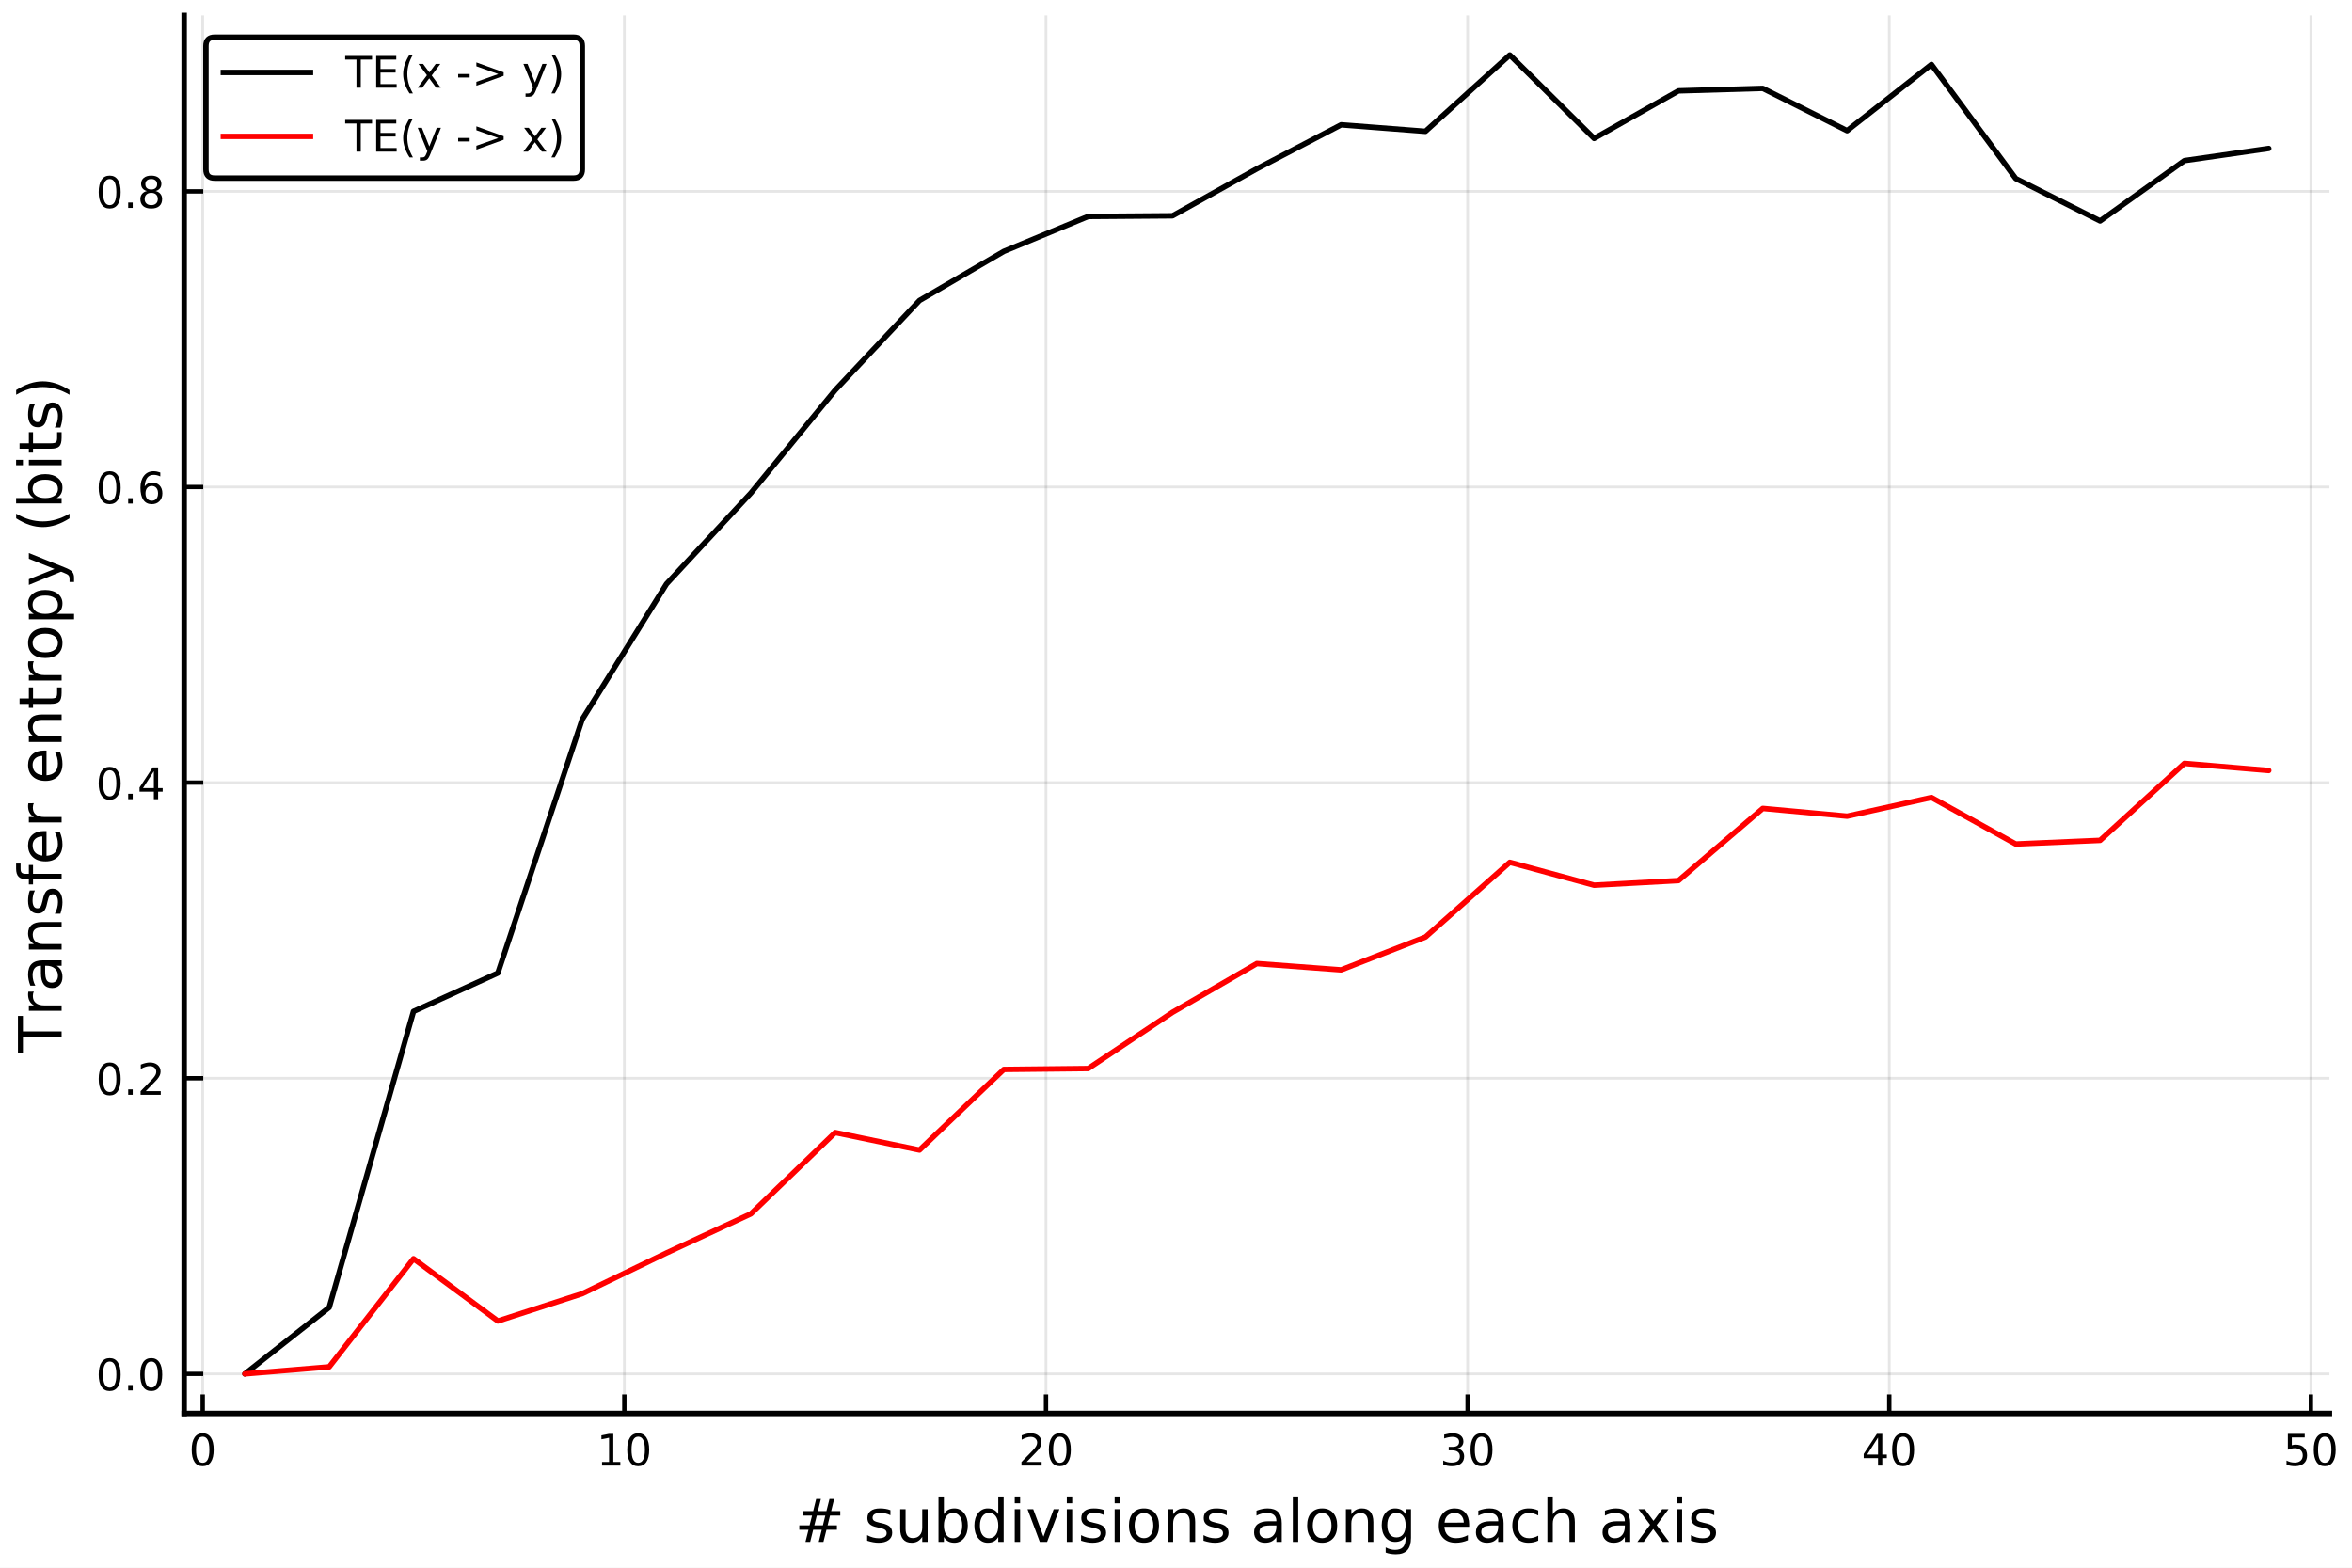
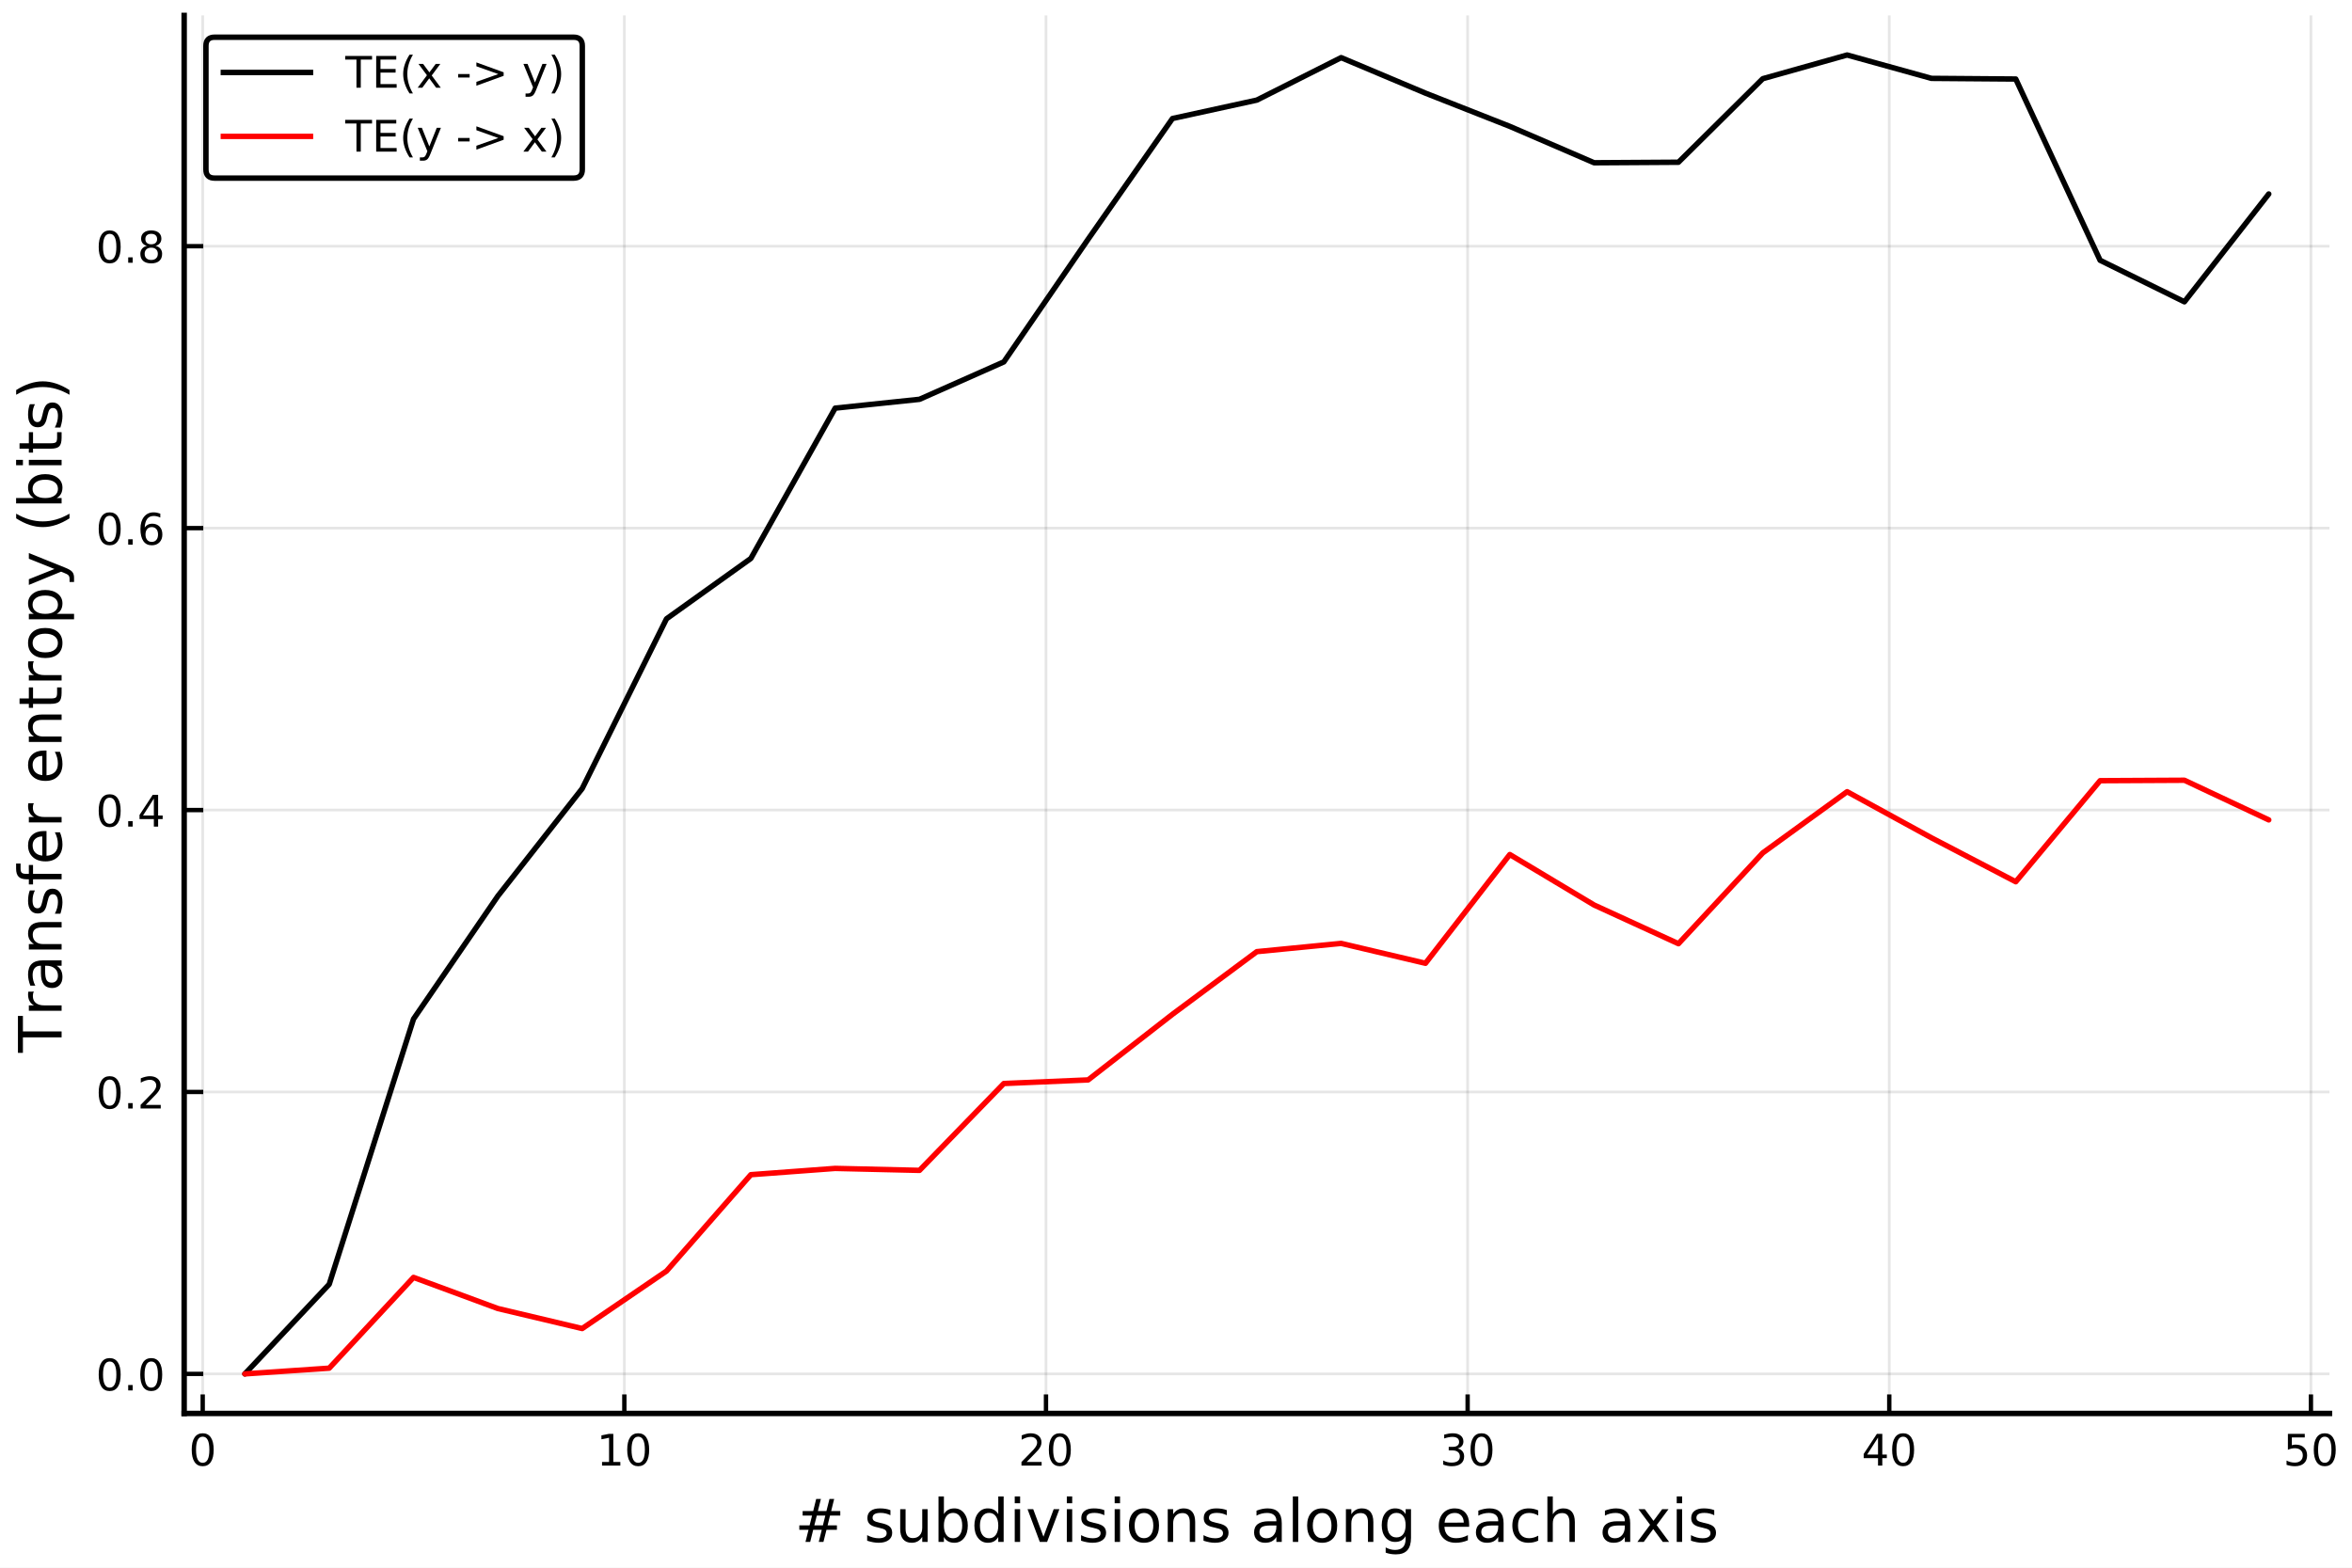
<svg xmlns="http://www.w3.org/2000/svg" xmlns:xlink="http://www.w3.org/1999/xlink" height="288pt" version="1.1" viewBox="0 0 432 288" width="432pt">
  <defs>
    <style type="text/css">
*{stroke-linecap:butt;stroke-linejoin:round;}
  </style>
  </defs>
  <g id="figure_1">
    <g id="patch_1">
      <path d="M 0 288  L 432 288  L 432 0  L 0 0  z " style="fill:#ffffff;" />
    </g>
    <g id="axes_1">
      <g id="patch_2">
        <path d="M 33.825 259.665  L 427.861 259.665  L 427.861 2.835  L 33.825 2.835  z " style="fill:#ffffff;" />
      </g>
      <g id="matplotlib.axis_1">
        <g id="xtick_1">
          <g id="line2d_1">
-             <path clip-path="url(#pe3117da181)" d="M 37.232 259.665  L 37.232 2.835  " style="fill:none;stroke:#000000;stroke-linecap:square;stroke-opacity:0.1;stroke-width:0.5;" />
+             <path clip-path="url(#p822dd955f7)" d="M 37.232 259.665  L 37.232 2.835  " style="fill:none;stroke:#000000;stroke-linecap:square;stroke-opacity:0.1;stroke-width:0.5;" />
          </g>
          <g id="line2d_2">
            <defs>
-               <path d="M 0 0  L 0 -3.5  " id="mc7676fc88b" style="stroke:#000000;stroke-width:0.8;" />
-             </defs>
-             <g>
-               <use style="stroke:#000000;stroke-width:0.8;" x="37.232" xlink:href="#mc7676fc88b" y="259.665" />
+               <path d="M 0 0  L 0 -3.5  " id="md02a013d95" style="stroke:#000000;stroke-width:0.8;" />
+             </defs>
+             <g>
+               <use style="stroke:#000000;stroke-width:0.8;" x="37.232" xlink:href="#md02a013d95" y="259.665" />
            </g>
          </g>
          <g id="text_1">
            <defs>
              <path d="M 31.781 66.406  Q 24.172 66.406 20.328 58.906  Q 16.5 51.422 16.5 36.375  Q 16.5 21.391 20.328 13.891  Q 24.172 6.391 31.781 6.391  Q 39.453 6.391 43.281 13.891  Q 47.125 21.391 47.125 36.375  Q 47.125 51.422 43.281 58.906  Q 39.453 66.406 31.781 66.406  z M 31.781 74.219  Q 44.047 74.219 50.516 64.516  Q 56.984 54.828 56.984 36.375  Q 56.984 17.969 50.516 8.266  Q 44.047 -1.422 31.781 -1.422  Q 19.531 -1.422 13.062 8.266  Q 6.594 17.969 6.594 36.375  Q 6.594 54.828 13.062 64.516  Q 19.531 74.219 31.781 74.219  z " id="DejaVuSans-48" />
            </defs>
            <g transform="translate(34.6872 269.2441)scale(0.08 -0.08)">
              <use xlink:href="#DejaVuSans-48" />
            </g>
          </g>
        </g>
        <g id="xtick_2">
          <g id="line2d_3">
-             <path clip-path="url(#pe3117da181)" d="M 114.676 259.665  L 114.676 2.835  " style="fill:none;stroke:#000000;stroke-linecap:square;stroke-opacity:0.1;stroke-width:0.5;" />
+             <path clip-path="url(#p822dd955f7)" d="M 114.676 259.665  L 114.676 2.835  " style="fill:none;stroke:#000000;stroke-linecap:square;stroke-opacity:0.1;stroke-width:0.5;" />
          </g>
          <g id="line2d_4">
            <g>
-               <use style="stroke:#000000;stroke-width:0.8;" x="114.676" xlink:href="#mc7676fc88b" y="259.665" />
+               <use style="stroke:#000000;stroke-width:0.8;" x="114.676" xlink:href="#md02a013d95" y="259.665" />
            </g>
          </g>
          <g id="text_2">
            <defs>
              <path d="M 12.406 8.297  L 28.516 8.297  L 28.516 63.922  L 10.984 60.406  L 10.984 69.391  L 28.422 72.906  L 38.281 72.906  L 38.281 8.297  L 54.391 8.297  L 54.391 0  L 12.406 0  z " id="DejaVuSans-49" />
            </defs>
            <g transform="translate(109.5865 269.2441)scale(0.08 -0.08)">
              <use xlink:href="#DejaVuSans-49" />
              <use x="63.623" xlink:href="#DejaVuSans-48" />
            </g>
          </g>
        </g>
        <g id="xtick_3">
          <g id="line2d_5">
-             <path clip-path="url(#pe3117da181)" d="M 192.121 259.665  L 192.121 2.835  " style="fill:none;stroke:#000000;stroke-linecap:square;stroke-opacity:0.1;stroke-width:0.5;" />
+             <path clip-path="url(#p822dd955f7)" d="M 192.121 259.665  L 192.121 2.835  " style="fill:none;stroke:#000000;stroke-linecap:square;stroke-opacity:0.1;stroke-width:0.5;" />
          </g>
          <g id="line2d_6">
            <g>
-               <use style="stroke:#000000;stroke-width:0.8;" x="192.121" xlink:href="#mc7676fc88b" y="259.665" />
+               <use style="stroke:#000000;stroke-width:0.8;" x="192.121" xlink:href="#md02a013d95" y="259.665" />
            </g>
          </g>
          <g id="text_3">
            <defs>
              <path d="M 19.188 8.297  L 53.609 8.297  L 53.609 0  L 7.328 0  L 7.328 8.297  Q 12.938 14.109 22.625 23.891  Q 32.328 33.688 34.812 36.531  Q 39.547 41.844 41.422 45.531  Q 43.312 49.219 43.312 52.781  Q 43.312 58.594 39.234 62.25  Q 35.156 65.922 28.609 65.922  Q 23.969 65.922 18.812 64.312  Q 13.672 62.703 7.812 59.422  L 7.812 69.391  Q 13.766 71.781 18.938 73  Q 24.125 74.219 28.422 74.219  Q 39.75 74.219 46.484 68.547  Q 53.219 62.891 53.219 53.422  Q 53.219 48.922 51.531 44.891  Q 49.859 40.875 45.406 35.406  Q 44.188 33.984 37.641 27.219  Q 31.109 20.453 19.188 8.297  z " id="DejaVuSans-50" />
            </defs>
            <g transform="translate(187.0308 269.2441)scale(0.08 -0.08)">
              <use xlink:href="#DejaVuSans-50" />
              <use x="63.623" xlink:href="#DejaVuSans-48" />
            </g>
          </g>
        </g>
        <g id="xtick_4">
          <g id="line2d_7">
-             <path clip-path="url(#pe3117da181)" d="M 269.565 259.665  L 269.565 2.835  " style="fill:none;stroke:#000000;stroke-linecap:square;stroke-opacity:0.1;stroke-width:0.5;" />
+             <path clip-path="url(#p822dd955f7)" d="M 269.565 259.665  L 269.565 2.835  " style="fill:none;stroke:#000000;stroke-linecap:square;stroke-opacity:0.1;stroke-width:0.5;" />
          </g>
          <g id="line2d_8">
            <g>
-               <use style="stroke:#000000;stroke-width:0.8;" x="269.565" xlink:href="#mc7676fc88b" y="259.665" />
+               <use style="stroke:#000000;stroke-width:0.8;" x="269.565" xlink:href="#md02a013d95" y="259.665" />
            </g>
          </g>
          <g id="text_4">
            <defs>
              <path d="M 40.578 39.312  Q 47.656 37.797 51.625 33  Q 55.609 28.219 55.609 21.188  Q 55.609 10.406 48.188 4.484  Q 40.766 -1.422 27.094 -1.422  Q 22.516 -1.422 17.656 -0.516  Q 12.797 0.391 7.625 2.203  L 7.625 11.719  Q 11.719 9.328 16.594 8.109  Q 21.484 6.891 26.812 6.891  Q 36.078 6.891 40.938 10.547  Q 45.797 14.203 45.797 21.188  Q 45.797 27.641 41.281 31.266  Q 36.766 34.906 28.719 34.906  L 20.219 34.906  L 20.219 43.016  L 29.109 43.016  Q 36.375 43.016 40.234 45.922  Q 44.094 48.828 44.094 54.297  Q 44.094 59.906 40.109 62.906  Q 36.141 65.922 28.719 65.922  Q 24.656 65.922 20.016 65.031  Q 15.375 64.156 9.812 62.312  L 9.812 71.094  Q 15.438 72.656 20.344 73.438  Q 25.25 74.219 29.594 74.219  Q 40.828 74.219 47.359 69.109  Q 53.906 64.016 53.906 55.328  Q 53.906 49.266 50.438 45.094  Q 46.969 40.922 40.578 39.312  z " id="DejaVuSans-51" />
            </defs>
            <g transform="translate(264.4751 269.2441)scale(0.08 -0.08)">
              <use xlink:href="#DejaVuSans-51" />
              <use x="63.623" xlink:href="#DejaVuSans-48" />
            </g>
          </g>
        </g>
        <g id="xtick_5">
          <g id="line2d_9">
-             <path clip-path="url(#pe3117da181)" d="M 347.009 259.665  L 347.009 2.835  " style="fill:none;stroke:#000000;stroke-linecap:square;stroke-opacity:0.1;stroke-width:0.5;" />
+             <path clip-path="url(#p822dd955f7)" d="M 347.009 259.665  L 347.009 2.835  " style="fill:none;stroke:#000000;stroke-linecap:square;stroke-opacity:0.1;stroke-width:0.5;" />
          </g>
          <g id="line2d_10">
            <g>
-               <use style="stroke:#000000;stroke-width:0.8;" x="347.009" xlink:href="#mc7676fc88b" y="259.665" />
+               <use style="stroke:#000000;stroke-width:0.8;" x="347.009" xlink:href="#md02a013d95" y="259.665" />
            </g>
          </g>
          <g id="text_5">
            <defs>
              <path d="M 37.797 64.312  L 12.891 25.391  L 37.797 25.391  z M 35.203 72.906  L 47.609 72.906  L 47.609 25.391  L 58.016 25.391  L 58.016 17.188  L 47.609 17.188  L 47.609 0  L 37.797 0  L 37.797 17.188  L 4.891 17.188  L 4.891 26.703  z " id="DejaVuSans-52" />
            </defs>
            <g transform="translate(341.9194 269.2441)scale(0.08 -0.08)">
              <use xlink:href="#DejaVuSans-52" />
              <use x="63.623" xlink:href="#DejaVuSans-48" />
            </g>
          </g>
        </g>
        <g id="xtick_6">
          <g id="line2d_11">
-             <path clip-path="url(#pe3117da181)" d="M 424.454 259.665  L 424.454 2.835  " style="fill:none;stroke:#000000;stroke-linecap:square;stroke-opacity:0.1;stroke-width:0.5;" />
+             <path clip-path="url(#p822dd955f7)" d="M 424.454 259.665  L 424.454 2.835  " style="fill:none;stroke:#000000;stroke-linecap:square;stroke-opacity:0.1;stroke-width:0.5;" />
          </g>
          <g id="line2d_12">
            <g>
-               <use style="stroke:#000000;stroke-width:0.8;" x="424.454" xlink:href="#mc7676fc88b" y="259.665" />
+               <use style="stroke:#000000;stroke-width:0.8;" x="424.454" xlink:href="#md02a013d95" y="259.665" />
            </g>
          </g>
          <g id="text_6">
            <defs>
              <path d="M 10.797 72.906  L 49.516 72.906  L 49.516 64.594  L 19.828 64.594  L 19.828 46.734  Q 21.969 47.469 24.109 47.828  Q 26.266 48.188 28.422 48.188  Q 40.625 48.188 47.75 41.5  Q 54.891 34.812 54.891 23.391  Q 54.891 11.625 47.562 5.094  Q 40.234 -1.422 26.906 -1.422  Q 22.312 -1.422 17.547 -0.641  Q 12.797 0.141 7.719 1.703  L 7.719 11.625  Q 12.109 9.234 16.797 8.062  Q 21.484 6.891 26.703 6.891  Q 35.156 6.891 40.078 11.328  Q 45.016 15.766 45.016 23.391  Q 45.016 31 40.078 35.438  Q 35.156 39.891 26.703 39.891  Q 22.75 39.891 18.812 39.016  Q 14.891 38.141 10.797 36.281  z " id="DejaVuSans-53" />
            </defs>
            <g transform="translate(419.3637 269.2441)scale(0.08 -0.08)">
              <use xlink:href="#DejaVuSans-53" />
              <use x="63.623" xlink:href="#DejaVuSans-48" />
            </g>
          </g>
        </g>
        <g id="text_7">
          <defs>
            <path d="M 51.125 44  L 36.922 44  L 32.812 27.688  L 47.125 27.688  z M 43.797 71.781  L 38.719 51.516  L 52.984 51.516  L 58.109 71.781  L 65.922 71.781  L 60.891 51.516  L 76.125 51.516  L 76.125 44  L 58.984 44  L 54.984 27.688  L 70.516 27.688  L 70.516 20.219  L 53.078 20.219  L 48 0  L 40.188 0  L 45.219 20.219  L 30.906 20.219  L 25.875 0  L 18.016 0  L 23.094 20.219  L 7.719 20.219  L 7.719 27.688  L 24.906 27.688  L 29 44  L 13.281 44  L 13.281 51.516  L 30.906 51.516  L 35.891 71.781  z " id="DejaVuSans-35" />
            <path id="DejaVuSans-32" />
            <path d="M 44.281 53.078  L 44.281 44.578  Q 40.484 46.531 36.375 47.5  Q 32.281 48.484 27.875 48.484  Q 21.188 48.484 17.844 46.438  Q 14.5 44.391 14.5 40.281  Q 14.5 37.156 16.891 35.375  Q 19.281 33.594 26.516 31.984  L 29.594 31.297  Q 39.156 29.25 43.188 25.516  Q 47.219 21.781 47.219 15.094  Q 47.219 7.469 41.188 3.016  Q 35.156 -1.422 24.609 -1.422  Q 20.219 -1.422 15.453 -0.562  Q 10.688 0.297 5.422 2  L 5.422 11.281  Q 10.406 8.688 15.234 7.391  Q 20.062 6.109 24.812 6.109  Q 31.156 6.109 34.562 8.281  Q 37.984 10.453 37.984 14.406  Q 37.984 18.062 35.516 20.016  Q 33.062 21.969 24.703 23.781  L 21.578 24.516  Q 13.234 26.266 9.516 29.906  Q 5.812 33.547 5.812 39.891  Q 5.812 47.609 11.281 51.797  Q 16.75 56 26.812 56  Q 31.781 56 36.172 55.266  Q 40.578 54.547 44.281 53.078  z " id="DejaVuSans-115" />
            <path d="M 8.5 21.578  L 8.5 54.688  L 17.484 54.688  L 17.484 21.922  Q 17.484 14.156 20.5 10.266  Q 23.531 6.391 29.594 6.391  Q 36.859 6.391 41.078 11.031  Q 45.312 15.672 45.312 23.688  L 45.312 54.688  L 54.297 54.688  L 54.297 0  L 45.312 0  L 45.312 8.406  Q 42.047 3.422 37.719 1  Q 33.406 -1.422 27.688 -1.422  Q 18.266 -1.422 13.375 4.438  Q 8.5 10.297 8.5 21.578  z M 31.109 56  z " id="DejaVuSans-117" />
            <path d="M 48.688 27.297  Q 48.688 37.203 44.609 42.844  Q 40.531 48.484 33.406 48.484  Q 26.266 48.484 22.188 42.844  Q 18.109 37.203 18.109 27.297  Q 18.109 17.391 22.188 11.75  Q 26.266 6.109 33.406 6.109  Q 40.531 6.109 44.609 11.75  Q 48.688 17.391 48.688 27.297  z M 18.109 46.391  Q 20.953 51.266 25.266 53.625  Q 29.594 56 35.594 56  Q 45.562 56 51.781 48.094  Q 58.016 40.188 58.016 27.297  Q 58.016 14.406 51.781 6.484  Q 45.562 -1.422 35.594 -1.422  Q 29.594 -1.422 25.266 0.953  Q 20.953 3.328 18.109 8.203  L 18.109 0  L 9.078 0  L 9.078 75.984  L 18.109 75.984  z " id="DejaVuSans-98" />
            <path d="M 45.406 46.391  L 45.406 75.984  L 54.391 75.984  L 54.391 0  L 45.406 0  L 45.406 8.203  Q 42.578 3.328 38.25 0.953  Q 33.938 -1.422 27.875 -1.422  Q 17.969 -1.422 11.734 6.484  Q 5.516 14.406 5.516 27.297  Q 5.516 40.188 11.734 48.094  Q 17.969 56 27.875 56  Q 33.938 56 38.25 53.625  Q 42.578 51.266 45.406 46.391  z M 14.797 27.297  Q 14.797 17.391 18.875 11.75  Q 22.953 6.109 30.078 6.109  Q 37.203 6.109 41.297 11.75  Q 45.406 17.391 45.406 27.297  Q 45.406 37.203 41.297 42.844  Q 37.203 48.484 30.078 48.484  Q 22.953 48.484 18.875 42.844  Q 14.797 37.203 14.797 27.297  z " id="DejaVuSans-100" />
            <path d="M 9.422 54.688  L 18.406 54.688  L 18.406 0  L 9.422 0  z M 9.422 75.984  L 18.406 75.984  L 18.406 64.594  L 9.422 64.594  z " id="DejaVuSans-105" />
            <path d="M 2.984 54.688  L 12.5 54.688  L 29.594 8.797  L 46.688 54.688  L 56.203 54.688  L 35.688 0  L 23.484 0  z " id="DejaVuSans-118" />
            <path d="M 30.609 48.391  Q 23.391 48.391 19.188 42.75  Q 14.984 37.109 14.984 27.297  Q 14.984 17.484 19.156 11.844  Q 23.344 6.203 30.609 6.203  Q 37.797 6.203 41.984 11.859  Q 46.188 17.531 46.188 27.297  Q 46.188 37.016 41.984 42.703  Q 37.797 48.391 30.609 48.391  z M 30.609 56  Q 42.328 56 49.016 48.375  Q 55.719 40.766 55.719 27.297  Q 55.719 13.875 49.016 6.219  Q 42.328 -1.422 30.609 -1.422  Q 18.844 -1.422 12.172 6.219  Q 5.516 13.875 5.516 27.297  Q 5.516 40.766 12.172 48.375  Q 18.844 56 30.609 56  z " id="DejaVuSans-111" />
            <path d="M 54.891 33.016  L 54.891 0  L 45.906 0  L 45.906 32.719  Q 45.906 40.484 42.875 44.328  Q 39.844 48.188 33.797 48.188  Q 26.516 48.188 22.312 43.547  Q 18.109 38.922 18.109 30.906  L 18.109 0  L 9.078 0  L 9.078 54.688  L 18.109 54.688  L 18.109 46.188  Q 21.344 51.125 25.703 53.562  Q 30.078 56 35.797 56  Q 45.219 56 50.047 50.172  Q 54.891 44.344 54.891 33.016  z " id="DejaVuSans-110" />
            <path d="M 34.281 27.484  Q 23.391 27.484 19.188 25  Q 14.984 22.516 14.984 16.5  Q 14.984 11.719 18.141 8.906  Q 21.297 6.109 26.703 6.109  Q 34.188 6.109 38.703 11.406  Q 43.219 16.703 43.219 25.484  L 43.219 27.484  z M 52.203 31.203  L 52.203 0  L 43.219 0  L 43.219 8.297  Q 40.141 3.328 35.547 0.953  Q 30.953 -1.422 24.312 -1.422  Q 15.922 -1.422 10.953 3.297  Q 6 8.016 6 15.922  Q 6 25.141 12.172 29.828  Q 18.359 34.516 30.609 34.516  L 43.219 34.516  L 43.219 35.406  Q 43.219 41.609 39.141 45  Q 35.062 48.391 27.688 48.391  Q 23 48.391 18.547 47.266  Q 14.109 46.141 10.016 43.891  L 10.016 52.203  Q 14.938 54.109 19.578 55.047  Q 24.219 56 28.609 56  Q 40.484 56 46.344 49.844  Q 52.203 43.703 52.203 31.203  z " id="DejaVuSans-97" />
            <path d="M 9.422 75.984  L 18.406 75.984  L 18.406 0  L 9.422 0  z " id="DejaVuSans-108" />
            <path d="M 45.406 27.984  Q 45.406 37.75 41.375 43.109  Q 37.359 48.484 30.078 48.484  Q 22.859 48.484 18.828 43.109  Q 14.797 37.75 14.797 27.984  Q 14.797 18.266 18.828 12.891  Q 22.859 7.516 30.078 7.516  Q 37.359 7.516 41.375 12.891  Q 45.406 18.266 45.406 27.984  z M 54.391 6.781  Q 54.391 -7.172 48.188 -13.984  Q 42 -20.797 29.203 -20.797  Q 24.469 -20.797 20.266 -20.094  Q 16.062 -19.391 12.109 -17.922  L 12.109 -9.188  Q 16.062 -11.328 19.922 -12.344  Q 23.781 -13.375 27.781 -13.375  Q 36.625 -13.375 41.016 -8.766  Q 45.406 -4.156 45.406 5.172  L 45.406 9.625  Q 42.625 4.781 38.281 2.391  Q 33.938 0 27.875 0  Q 17.828 0 11.672 7.656  Q 5.516 15.328 5.516 27.984  Q 5.516 40.672 11.672 48.328  Q 17.828 56 27.875 56  Q 33.938 56 38.281 53.609  Q 42.625 51.219 45.406 46.391  L 45.406 54.688  L 54.391 54.688  z " id="DejaVuSans-103" />
            <path d="M 56.203 29.594  L 56.203 25.203  L 14.891 25.203  Q 15.484 15.922 20.484 11.062  Q 25.484 6.203 34.422 6.203  Q 39.594 6.203 44.453 7.469  Q 49.312 8.734 54.109 11.281  L 54.109 2.781  Q 49.266 0.734 44.188 -0.344  Q 39.109 -1.422 33.891 -1.422  Q 20.797 -1.422 13.156 6.188  Q 5.516 13.812 5.516 26.812  Q 5.516 40.234 12.766 48.109  Q 20.016 56 32.328 56  Q 43.359 56 49.781 48.891  Q 56.203 41.797 56.203 29.594  z M 47.219 32.234  Q 47.125 39.594 43.094 43.984  Q 39.062 48.391 32.422 48.391  Q 24.906 48.391 20.391 44.141  Q 15.875 39.891 15.188 32.172  z " id="DejaVuSans-101" />
            <path d="M 48.781 52.594  L 48.781 44.188  Q 44.969 46.297 41.141 47.344  Q 37.312 48.391 33.406 48.391  Q 24.656 48.391 19.812 42.844  Q 14.984 37.312 14.984 27.297  Q 14.984 17.281 19.812 11.734  Q 24.656 6.203 33.406 6.203  Q 37.312 6.203 41.141 7.25  Q 44.969 8.297 48.781 10.406  L 48.781 2.094  Q 45.016 0.344 40.984 -0.531  Q 36.969 -1.422 32.422 -1.422  Q 20.062 -1.422 12.781 6.344  Q 5.516 14.109 5.516 27.297  Q 5.516 40.672 12.859 48.328  Q 20.219 56 33.016 56  Q 37.156 56 41.109 55.141  Q 45.062 54.297 48.781 52.594  z " id="DejaVuSans-99" />
            <path d="M 54.891 33.016  L 54.891 0  L 45.906 0  L 45.906 32.719  Q 45.906 40.484 42.875 44.328  Q 39.844 48.188 33.797 48.188  Q 26.516 48.188 22.312 43.547  Q 18.109 38.922 18.109 30.906  L 18.109 0  L 9.078 0  L 9.078 75.984  L 18.109 75.984  L 18.109 46.188  Q 21.344 51.125 25.703 53.562  Q 30.078 56 35.797 56  Q 45.219 56 50.047 50.172  Q 54.891 44.344 54.891 33.016  z " id="DejaVuSans-104" />
            <path d="M 54.891 54.688  L 35.109 28.078  L 55.906 0  L 45.312 0  L 29.391 21.484  L 13.484 0  L 2.875 0  L 24.125 28.609  L 4.688 54.688  L 15.281 54.688  L 29.781 35.203  L 44.281 54.688  z " id="DejaVuSans-120" />
          </defs>
          <g transform="translate(145.9633 283.2661)scale(0.11 -0.11)">
            <use xlink:href="#DejaVuSans-35" />
            <use x="83.789" xlink:href="#DejaVuSans-32" />
            <use x="115.576" xlink:href="#DejaVuSans-115" />
            <use x="167.676" xlink:href="#DejaVuSans-117" />
            <use x="231.055" xlink:href="#DejaVuSans-98" />
            <use x="294.531" xlink:href="#DejaVuSans-100" />
            <use x="358.008" xlink:href="#DejaVuSans-105" />
            <use x="385.791" xlink:href="#DejaVuSans-118" />
            <use x="444.971" xlink:href="#DejaVuSans-105" />
            <use x="472.754" xlink:href="#DejaVuSans-115" />
            <use x="524.854" xlink:href="#DejaVuSans-105" />
            <use x="552.637" xlink:href="#DejaVuSans-111" />
            <use x="613.818" xlink:href="#DejaVuSans-110" />
            <use x="677.197" xlink:href="#DejaVuSans-115" />
            <use x="729.297" xlink:href="#DejaVuSans-32" />
            <use x="761.084" xlink:href="#DejaVuSans-97" />
            <use x="822.363" xlink:href="#DejaVuSans-108" />
            <use x="850.146" xlink:href="#DejaVuSans-111" />
            <use x="911.328" xlink:href="#DejaVuSans-110" />
            <use x="974.707" xlink:href="#DejaVuSans-103" />
            <use x="1038.184" xlink:href="#DejaVuSans-32" />
            <use x="1069.971" xlink:href="#DejaVuSans-101" />
            <use x="1131.494" xlink:href="#DejaVuSans-97" />
            <use x="1192.773" xlink:href="#DejaVuSans-99" />
            <use x="1247.754" xlink:href="#DejaVuSans-104" />
            <use x="1311.133" xlink:href="#DejaVuSans-32" />
            <use x="1342.92" xlink:href="#DejaVuSans-97" />
            <use x="1404.199" xlink:href="#DejaVuSans-120" />
            <use x="1463.379" xlink:href="#DejaVuSans-105" />
            <use x="1491.162" xlink:href="#DejaVuSans-115" />
          </g>
        </g>
      </g>
      <g id="matplotlib.axis_2">
        <g id="ytick_1">
          <g id="line2d_13">
-             <path clip-path="url(#pe3117da181)" d="M 33.825 252.397  L 427.861 252.397  " style="fill:none;stroke:#000000;stroke-linecap:square;stroke-opacity:0.1;stroke-width:0.5;" />
+             <path clip-path="url(#p822dd955f7)" d="M 33.825 252.397  L 427.861 252.397  " style="fill:none;stroke:#000000;stroke-linecap:square;stroke-opacity:0.1;stroke-width:0.5;" />
          </g>
          <g id="line2d_14">
            <defs>
-               <path d="M 0 0  L 3.5 0  " id="mf6952db874" style="stroke:#000000;stroke-width:0.8;" />
-             </defs>
-             <g>
-               <use style="stroke:#000000;stroke-width:0.8;" x="33.825" xlink:href="#mf6952db874" y="252.397" />
+               <path d="M 0 0  L 3.5 0  " id="m46c507cf87" style="stroke:#000000;stroke-width:0.8;" />
+             </defs>
+             <g>
+               <use style="stroke:#000000;stroke-width:0.8;" x="33.825" xlink:href="#m46c507cf87" y="252.397" />
            </g>
          </g>
          <g id="text_8">
            <defs>
              <path d="M 10.688 12.406  L 21 12.406  L 21 0  L 10.688 0  z " id="DejaVuSans-46" />
            </defs>
            <g transform="translate(17.60215 255.4359)scale(0.08 -0.08)">
              <use xlink:href="#DejaVuSans-48" />
              <use x="63.623" xlink:href="#DejaVuSans-46" />
              <use x="95.41" xlink:href="#DejaVuSans-48" />
            </g>
          </g>
        </g>
        <g id="ytick_2">
          <g id="line2d_15">
-             <path clip-path="url(#pe3117da181)" d="M 33.825 198.087  L 427.861 198.087  " style="fill:none;stroke:#000000;stroke-linecap:square;stroke-opacity:0.1;stroke-width:0.5;" />
+             <path clip-path="url(#p822dd955f7)" d="M 33.825 200.605  L 427.861 200.605  " style="fill:none;stroke:#000000;stroke-linecap:square;stroke-opacity:0.1;stroke-width:0.5;" />
          </g>
          <g id="line2d_16">
            <g>
-               <use style="stroke:#000000;stroke-width:0.8;" x="33.825" xlink:href="#mf6952db874" y="198.087" />
+               <use style="stroke:#000000;stroke-width:0.8;" x="33.825" xlink:href="#m46c507cf87" y="200.605" />
            </g>
          </g>
          <g id="text_9">
-             <g transform="translate(17.60215 201.1266)scale(0.08 -0.08)">
+             <g transform="translate(17.60215 203.6444)scale(0.08 -0.08)">
              <use xlink:href="#DejaVuSans-48" />
              <use x="63.623" xlink:href="#DejaVuSans-46" />
              <use x="95.41" xlink:href="#DejaVuSans-50" />
            </g>
          </g>
        </g>
        <g id="ytick_3">
          <g id="line2d_17">
-             <path clip-path="url(#pe3117da181)" d="M 33.825 143.778  L 427.861 143.778  " style="fill:none;stroke:#000000;stroke-linecap:square;stroke-opacity:0.1;stroke-width:0.5;" />
+             <path clip-path="url(#p822dd955f7)" d="M 33.825 148.813  L 427.861 148.813  " style="fill:none;stroke:#000000;stroke-linecap:square;stroke-opacity:0.1;stroke-width:0.5;" />
          </g>
          <g id="line2d_18">
            <g>
-               <use style="stroke:#000000;stroke-width:0.8;" x="33.825" xlink:href="#mf6952db874" y="143.778" />
+               <use style="stroke:#000000;stroke-width:0.8;" x="33.825" xlink:href="#m46c507cf87" y="148.813" />
            </g>
          </g>
          <g id="text_10">
-             <g transform="translate(17.60215 146.8173)scale(0.08 -0.08)">
+             <g transform="translate(17.60215 151.8528)scale(0.08 -0.08)">
              <use xlink:href="#DejaVuSans-48" />
              <use x="63.623" xlink:href="#DejaVuSans-46" />
              <use x="95.41" xlink:href="#DejaVuSans-52" />
            </g>
          </g>
        </g>
        <g id="ytick_4">
          <g id="line2d_19">
-             <path clip-path="url(#pe3117da181)" d="M 33.825 89.469  L 427.861 89.469  " style="fill:none;stroke:#000000;stroke-linecap:square;stroke-opacity:0.1;stroke-width:0.5;" />
+             <path clip-path="url(#p822dd955f7)" d="M 33.825 97.022  L 427.861 97.022  " style="fill:none;stroke:#000000;stroke-linecap:square;stroke-opacity:0.1;stroke-width:0.5;" />
          </g>
          <g id="line2d_20">
            <g>
-               <use style="stroke:#000000;stroke-width:0.8;" x="33.825" xlink:href="#mf6952db874" y="89.469" />
+               <use style="stroke:#000000;stroke-width:0.8;" x="33.825" xlink:href="#m46c507cf87" y="97.022" />
            </g>
          </g>
          <g id="text_11">
            <defs>
              <path d="M 33.016 40.375  Q 26.375 40.375 22.484 35.828  Q 18.609 31.297 18.609 23.391  Q 18.609 15.531 22.484 10.953  Q 26.375 6.391 33.016 6.391  Q 39.656 6.391 43.531 10.953  Q 47.406 15.531 47.406 23.391  Q 47.406 31.297 43.531 35.828  Q 39.656 40.375 33.016 40.375  z M 52.594 71.297  L 52.594 62.312  Q 48.875 64.062 45.094 64.984  Q 41.312 65.922 37.594 65.922  Q 27.828 65.922 22.672 59.328  Q 17.531 52.734 16.797 39.406  Q 19.672 43.656 24.016 45.922  Q 28.375 48.188 33.594 48.188  Q 44.578 48.188 50.953 41.516  Q 57.328 34.859 57.328 23.391  Q 57.328 12.156 50.688 5.359  Q 44.047 -1.422 33.016 -1.422  Q 20.359 -1.422 13.672 8.266  Q 6.984 17.969 6.984 36.375  Q 6.984 53.656 15.188 63.938  Q 23.391 74.219 37.203 74.219  Q 40.922 74.219 44.703 73.484  Q 48.484 72.75 52.594 71.297  z " id="DejaVuSans-54" />
            </defs>
-             <g transform="translate(17.60215 92.50803)scale(0.08 -0.08)">
+             <g transform="translate(17.60215 100.0613)scale(0.08 -0.08)">
              <use xlink:href="#DejaVuSans-48" />
              <use x="63.623" xlink:href="#DejaVuSans-46" />
              <use x="95.41" xlink:href="#DejaVuSans-54" />
            </g>
          </g>
        </g>
        <g id="ytick_5">
          <g id="line2d_21">
-             <path clip-path="url(#pe3117da181)" d="M 33.825 35.159  L 427.861 35.159  " style="fill:none;stroke:#000000;stroke-linecap:square;stroke-opacity:0.1;stroke-width:0.5;" />
+             <path clip-path="url(#p822dd955f7)" d="M 33.825 45.23  L 427.861 45.23  " style="fill:none;stroke:#000000;stroke-linecap:square;stroke-opacity:0.1;stroke-width:0.5;" />
          </g>
          <g id="line2d_22">
            <g>
-               <use style="stroke:#000000;stroke-width:0.8;" x="33.825" xlink:href="#mf6952db874" y="35.159" />
+               <use style="stroke:#000000;stroke-width:0.8;" x="33.825" xlink:href="#m46c507cf87" y="45.23" />
            </g>
          </g>
          <g id="text_12">
            <defs>
              <path d="M 31.781 34.625  Q 24.75 34.625 20.719 30.859  Q 16.703 27.094 16.703 20.516  Q 16.703 13.922 20.719 10.156  Q 24.75 6.391 31.781 6.391  Q 38.812 6.391 42.859 10.172  Q 46.922 13.969 46.922 20.516  Q 46.922 27.094 42.891 30.859  Q 38.875 34.625 31.781 34.625  z M 21.922 38.812  Q 15.578 40.375 12.031 44.719  Q 8.5 49.078 8.5 55.328  Q 8.5 64.062 14.719 69.141  Q 20.953 74.219 31.781 74.219  Q 42.672 74.219 48.875 69.141  Q 55.078 64.062 55.078 55.328  Q 55.078 49.078 51.531 44.719  Q 48 40.375 41.703 38.812  Q 48.828 37.156 52.797 32.312  Q 56.781 27.484 56.781 20.516  Q 56.781 9.906 50.312 4.234  Q 43.844 -1.422 31.781 -1.422  Q 19.734 -1.422 13.25 4.234  Q 6.781 9.906 6.781 20.516  Q 6.781 27.484 10.781 32.312  Q 14.797 37.156 21.922 38.812  z M 18.312 54.391  Q 18.312 48.734 21.844 45.562  Q 25.391 42.391 31.781 42.391  Q 38.141 42.391 41.719 45.562  Q 45.312 48.734 45.312 54.391  Q 45.312 60.062 41.719 63.234  Q 38.141 66.406 31.781 66.406  Q 25.391 66.406 21.844 63.234  Q 18.312 60.062 18.312 54.391  z " id="DejaVuSans-56" />
            </defs>
-             <g transform="translate(17.60215 38.19872)scale(0.08 -0.08)">
+             <g transform="translate(17.60215 48.26972)scale(0.08 -0.08)">
              <use xlink:href="#DejaVuSans-48" />
              <use x="63.623" xlink:href="#DejaVuSans-46" />
              <use x="95.41" xlink:href="#DejaVuSans-56" />
            </g>
          </g>
        </g>
        <g id="text_13">
          <defs>
            <path d="M -0.297 72.906  L 61.375 72.906  L 61.375 64.594  L 35.5 64.594  L 35.5 0  L 25.594 0  L 25.594 64.594  L -0.297 64.594  z " id="DejaVuSans-84" />
            <path d="M 41.109 46.297  Q 39.594 47.172 37.812 47.578  Q 36.031 48 33.891 48  Q 26.266 48 22.188 43.047  Q 18.109 38.094 18.109 28.812  L 18.109 0  L 9.078 0  L 9.078 54.688  L 18.109 54.688  L 18.109 46.188  Q 20.953 51.172 25.484 53.578  Q 30.031 56 36.531 56  Q 37.453 56 38.578 55.875  Q 39.703 55.766 41.062 55.516  z " id="DejaVuSans-114" />
            <path d="M 37.109 75.984  L 37.109 68.5  L 28.516 68.5  Q 23.688 68.5 21.797 66.547  Q 19.922 64.594 19.922 59.516  L 19.922 54.688  L 34.719 54.688  L 34.719 47.703  L 19.922 47.703  L 19.922 0  L 10.891 0  L 10.891 47.703  L 2.297 47.703  L 2.297 54.688  L 10.891 54.688  L 10.891 58.5  Q 10.891 67.625 15.141 71.797  Q 19.391 75.984 28.609 75.984  z " id="DejaVuSans-102" />
            <path d="M 18.312 70.219  L 18.312 54.688  L 36.812 54.688  L 36.812 47.703  L 18.312 47.703  L 18.312 18.016  Q 18.312 11.328 20.141 9.422  Q 21.969 7.516 27.594 7.516  L 36.812 7.516  L 36.812 0  L 27.594 0  Q 17.188 0 13.234 3.875  Q 9.281 7.766 9.281 18.016  L 9.281 47.703  L 2.688 47.703  L 2.688 54.688  L 9.281 54.688  L 9.281 70.219  z " id="DejaVuSans-116" />
            <path d="M 18.109 8.203  L 18.109 -20.797  L 9.078 -20.797  L 9.078 54.688  L 18.109 54.688  L 18.109 46.391  Q 20.953 51.266 25.266 53.625  Q 29.594 56 35.594 56  Q 45.562 56 51.781 48.094  Q 58.016 40.188 58.016 27.297  Q 58.016 14.406 51.781 6.484  Q 45.562 -1.422 35.594 -1.422  Q 29.594 -1.422 25.266 0.953  Q 20.953 3.328 18.109 8.203  z M 48.688 27.297  Q 48.688 37.203 44.609 42.844  Q 40.531 48.484 33.406 48.484  Q 26.266 48.484 22.188 42.844  Q 18.109 37.203 18.109 27.297  Q 18.109 17.391 22.188 11.75  Q 26.266 6.109 33.406 6.109  Q 40.531 6.109 44.609 11.75  Q 48.688 17.391 48.688 27.297  z " id="DejaVuSans-112" />
            <path d="M 32.172 -5.078  Q 28.375 -14.844 24.75 -17.812  Q 21.141 -20.797 15.094 -20.797  L 7.906 -20.797  L 7.906 -13.281  L 13.188 -13.281  Q 16.891 -13.281 18.938 -11.516  Q 21 -9.766 23.484 -3.219  L 25.094 0.875  L 2.984 54.688  L 12.5 54.688  L 29.594 11.922  L 46.688 54.688  L 56.203 54.688  z " id="DejaVuSans-121" />
            <path d="M 31 75.875  Q 24.469 64.656 21.281 53.656  Q 18.109 42.672 18.109 31.391  Q 18.109 20.125 21.312 9.062  Q 24.516 -2 31 -13.188  L 23.188 -13.188  Q 15.875 -1.703 12.234 9.375  Q 8.594 20.453 8.594 31.391  Q 8.594 42.281 12.203 53.312  Q 15.828 64.359 23.188 75.875  z " id="DejaVuSans-40" />
            <path d="M 8.016 75.875  L 15.828 75.875  Q 23.141 64.359 26.781 53.312  Q 30.422 42.281 30.422 31.391  Q 30.422 20.453 26.781 9.375  Q 23.141 -1.703 15.828 -13.188  L 8.016 -13.188  Q 14.5 -2 17.703 9.062  Q 20.906 20.125 20.906 31.391  Q 20.906 42.672 17.703 53.656  Q 14.5 64.656 8.016 75.875  z " id="DejaVuSans-41" />
          </defs>
          <g transform="translate(11.31449 193.3871)rotate(-90)scale(0.11 -0.11)">
            <use xlink:href="#DejaVuSans-84" />
            <use x="60.865" xlink:href="#DejaVuSans-114" />
            <use x="101.979" xlink:href="#DejaVuSans-97" />
            <use x="163.258" xlink:href="#DejaVuSans-110" />
            <use x="226.637" xlink:href="#DejaVuSans-115" />
            <use x="278.736" xlink:href="#DejaVuSans-102" />
            <use x="313.941" xlink:href="#DejaVuSans-101" />
            <use x="375.465" xlink:href="#DejaVuSans-114" />
            <use x="416.578" xlink:href="#DejaVuSans-32" />
            <use x="448.365" xlink:href="#DejaVuSans-101" />
            <use x="509.889" xlink:href="#DejaVuSans-110" />
            <use x="573.268" xlink:href="#DejaVuSans-116" />
            <use x="612.477" xlink:href="#DejaVuSans-114" />
            <use x="653.559" xlink:href="#DejaVuSans-111" />
            <use x="714.74" xlink:href="#DejaVuSans-112" />
            <use x="778.217" xlink:href="#DejaVuSans-121" />
            <use x="837.396" xlink:href="#DejaVuSans-32" />
            <use x="869.184" xlink:href="#DejaVuSans-40" />
            <use x="908.197" xlink:href="#DejaVuSans-98" />
            <use x="971.674" xlink:href="#DejaVuSans-105" />
            <use x="999.457" xlink:href="#DejaVuSans-116" />
            <use x="1038.666" xlink:href="#DejaVuSans-115" />
            <use x="1090.766" xlink:href="#DejaVuSans-41" />
          </g>
        </g>
      </g>
      <g id="line2d_23">
-         <path clip-path="url(#pe3117da181)" d="M 44.977 252.397  L 60.465 240.188  L 75.954 185.804  L 91.443 178.761  L 106.932 132.172  L 122.421 107.273  L 137.91 90.583  L 153.399 71.676  L 168.887 55.205  L 184.376 46.18  L 199.865 39.762  L 215.354 39.644  L 230.843 31.011  L 246.332 22.928  L 261.821 24.126  L 277.31 10.103  L 292.798 25.43  L 308.287 16.696  L 323.776 16.24  L 339.265 24.01  L 354.754 11.844  L 370.243 32.804  L 385.732 40.587  L 401.22 29.506  L 416.709 27.277  " style="fill:none;stroke:#000000;stroke-linecap:round;" />
+         <path clip-path="url(#p822dd955f7)" d="M 44.977 252.397  L 60.465 235.936  L 75.954 187.201  L 91.443 164.613  L 106.932 144.868  L 122.421 113.68  L 137.91 102.596  L 153.399 74.979  L 168.887 73.357  L 184.376 66.488  L 199.865 43.938  L 215.354 21.771  L 230.843 18.39  L 246.332 10.588  L 261.821 17.112  L 277.31 23.215  L 292.798 29.901  L 308.287 29.804  L 323.776 14.458  L 339.265 10.103  L 354.754 14.398  L 370.243 14.519  L 385.732 47.817  L 401.22 55.446  L 416.709 35.636  " style="fill:none;stroke:#000000;stroke-linecap:round;" />
      </g>
      <g id="line2d_24">
-         <path clip-path="url(#pe3117da181)" d="M 44.977 252.397  L 60.465 251.106  L 75.954 231.242  L 91.443 242.678  L 106.932 237.662  L 122.421 230.18  L 137.91 222.998  L 153.399 208.064  L 168.887 211.276  L 184.376 196.469  L 199.865 196.304  L 215.354 185.977  L 230.843 177.018  L 246.332 178.177  L 261.821 172.142  L 277.31 158.418  L 292.798 162.621  L 308.287 161.772  L 323.776 148.513  L 339.265 149.94  L 354.754 146.51  L 370.243 155.052  L 385.732 154.382  L 401.22 140.244  L 416.709 141.551  " style="fill:none;stroke:#ff0000;stroke-linecap:round;" />
+         <path clip-path="url(#p822dd955f7)" d="M 44.977 252.397  L 60.465 251.346  L 75.954 234.672  L 91.443 240.391  L 106.932 244.066  L 122.421 233.506  L 137.91 215.8  L 153.399 214.649  L 168.887 215.009  L 184.376 199.053  L 199.865 198.39  L 215.354 186.333  L 230.843 174.828  L 246.332 173.312  L 261.821 176.965  L 277.31 156.984  L 292.798 166.261  L 308.287 173.367  L 323.776 156.685  L 339.265 145.443  L 354.754 153.914  L 370.243 161.987  L 385.732 143.419  L 401.22 143.339  L 416.709 150.623  " style="fill:none;stroke:#ff0000;stroke-linecap:round;" />
      </g>
      <g id="patch_3">
        <path d="M 33.825 259.665  L 33.825 2.835  " style="fill:none;stroke:#000000;stroke-linecap:square;stroke-linejoin:miter;" />
      </g>
      <g id="patch_4">
        <path d="M 33.825 259.665  L 427.861 259.665  " style="fill:none;stroke:#000000;stroke-linecap:square;stroke-linejoin:miter;" />
      </g>
      <g id="legend_1">
        <g id="patch_5">
          <path d="M 39.425 32.72  L 105.353 32.72  Q 106.953 32.72 106.953 31.12  L 106.953 8.435  Q 106.953 6.835 105.353 6.835  L 39.425 6.835  Q 37.825 6.835 37.825 8.435  L 37.825 31.12  Q 37.825 32.72 39.425 32.72  z " style="fill:#ffffff;stroke:#000000;stroke-linejoin:miter;" />
        </g>
        <g id="line2d_25">
          <path d="M 41.025 13.313  L 57.025 13.313  " style="fill:none;stroke:#000000;stroke-linecap:square;" />
        </g>
        <g id="line2d_26" />
        <g id="text_14">
          <defs>
            <path d="M 9.812 72.906  L 55.906 72.906  L 55.906 64.594  L 19.672 64.594  L 19.672 43.016  L 54.391 43.016  L 54.391 34.719  L 19.672 34.719  L 19.672 8.297  L 56.781 8.297  L 56.781 0  L 9.812 0  z " id="DejaVuSans-69" />
            <path d="M 4.891 31.391  L 31.203 31.391  L 31.203 23.391  L 4.891 23.391  z " id="DejaVuSans-45" />
            <path d="M 10.594 49.219  L 10.594 58.109  L 73.188 35.406  L 73.188 27.297  L 10.594 4.594  L 10.594 13.484  L 60.891 31.297  z " id="DejaVuSans-62" />
          </defs>
          <g transform="translate(63.42465 16.1134)scale(0.08 -0.08)">
            <use xlink:href="#DejaVuSans-84" />
            <use x="61.084" xlink:href="#DejaVuSans-69" />
            <use x="124.268" xlink:href="#DejaVuSans-40" />
            <use x="163.281" xlink:href="#DejaVuSans-120" />
            <use x="222.461" xlink:href="#DejaVuSans-32" />
            <use x="254.248" xlink:href="#DejaVuSans-45" />
            <use x="290.332" xlink:href="#DejaVuSans-62" />
            <use x="374.121" xlink:href="#DejaVuSans-32" />
            <use x="405.908" xlink:href="#DejaVuSans-121" />
            <use x="465.088" xlink:href="#DejaVuSans-41" />
          </g>
        </g>
        <g id="line2d_27">
          <path d="M 41.025 25.056  L 57.025 25.056  " style="fill:none;stroke:#ff0000;stroke-linecap:square;" />
        </g>
        <g id="line2d_28" />
        <g id="text_15">
          <g transform="translate(63.42465 27.8559)scale(0.08 -0.08)">
            <use xlink:href="#DejaVuSans-84" />
            <use x="61.084" xlink:href="#DejaVuSans-69" />
            <use x="124.268" xlink:href="#DejaVuSans-40" />
            <use x="163.281" xlink:href="#DejaVuSans-121" />
            <use x="222.461" xlink:href="#DejaVuSans-32" />
            <use x="254.248" xlink:href="#DejaVuSans-45" />
            <use x="290.332" xlink:href="#DejaVuSans-62" />
            <use x="374.121" xlink:href="#DejaVuSans-32" />
            <use x="405.908" xlink:href="#DejaVuSans-120" />
            <use x="465.088" xlink:href="#DejaVuSans-41" />
          </g>
        </g>
      </g>
    </g>
  </g>
  <defs>
-     <clipPath id="pe3117da181">
+     <clipPath id="p822dd955f7">
      <rect height="256.831" width="394.037" x="33.825" y="2.835" />
    </clipPath>
  </defs>
</svg>
